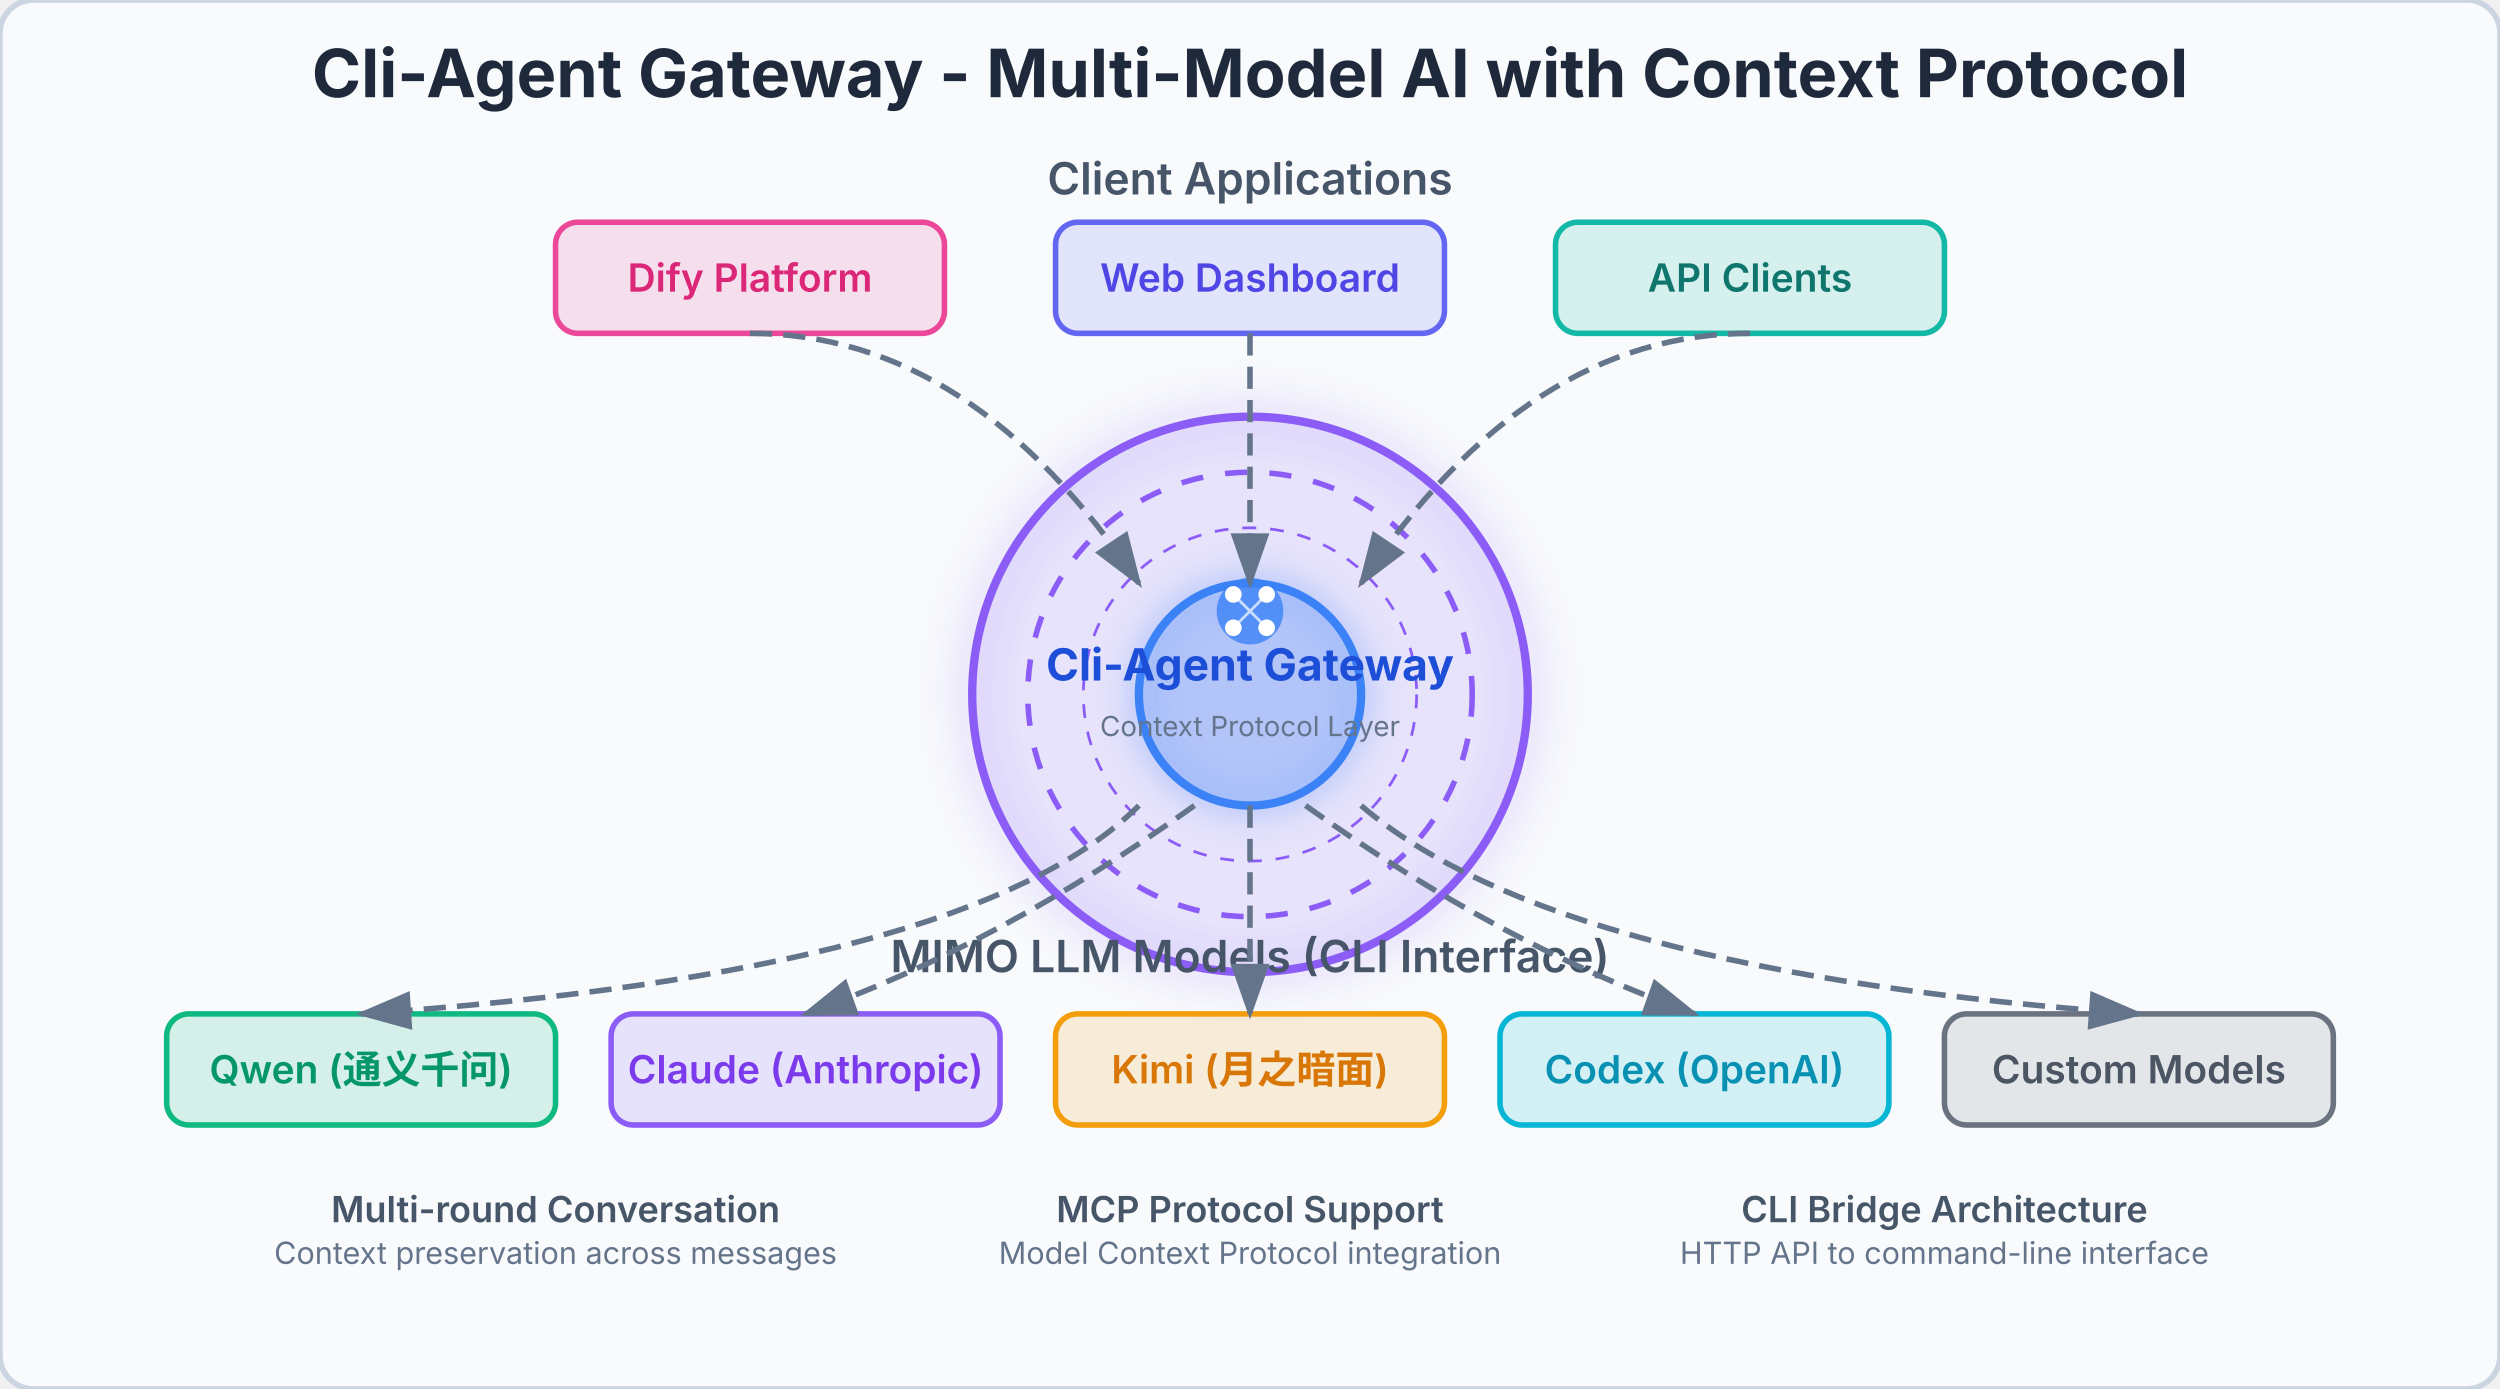
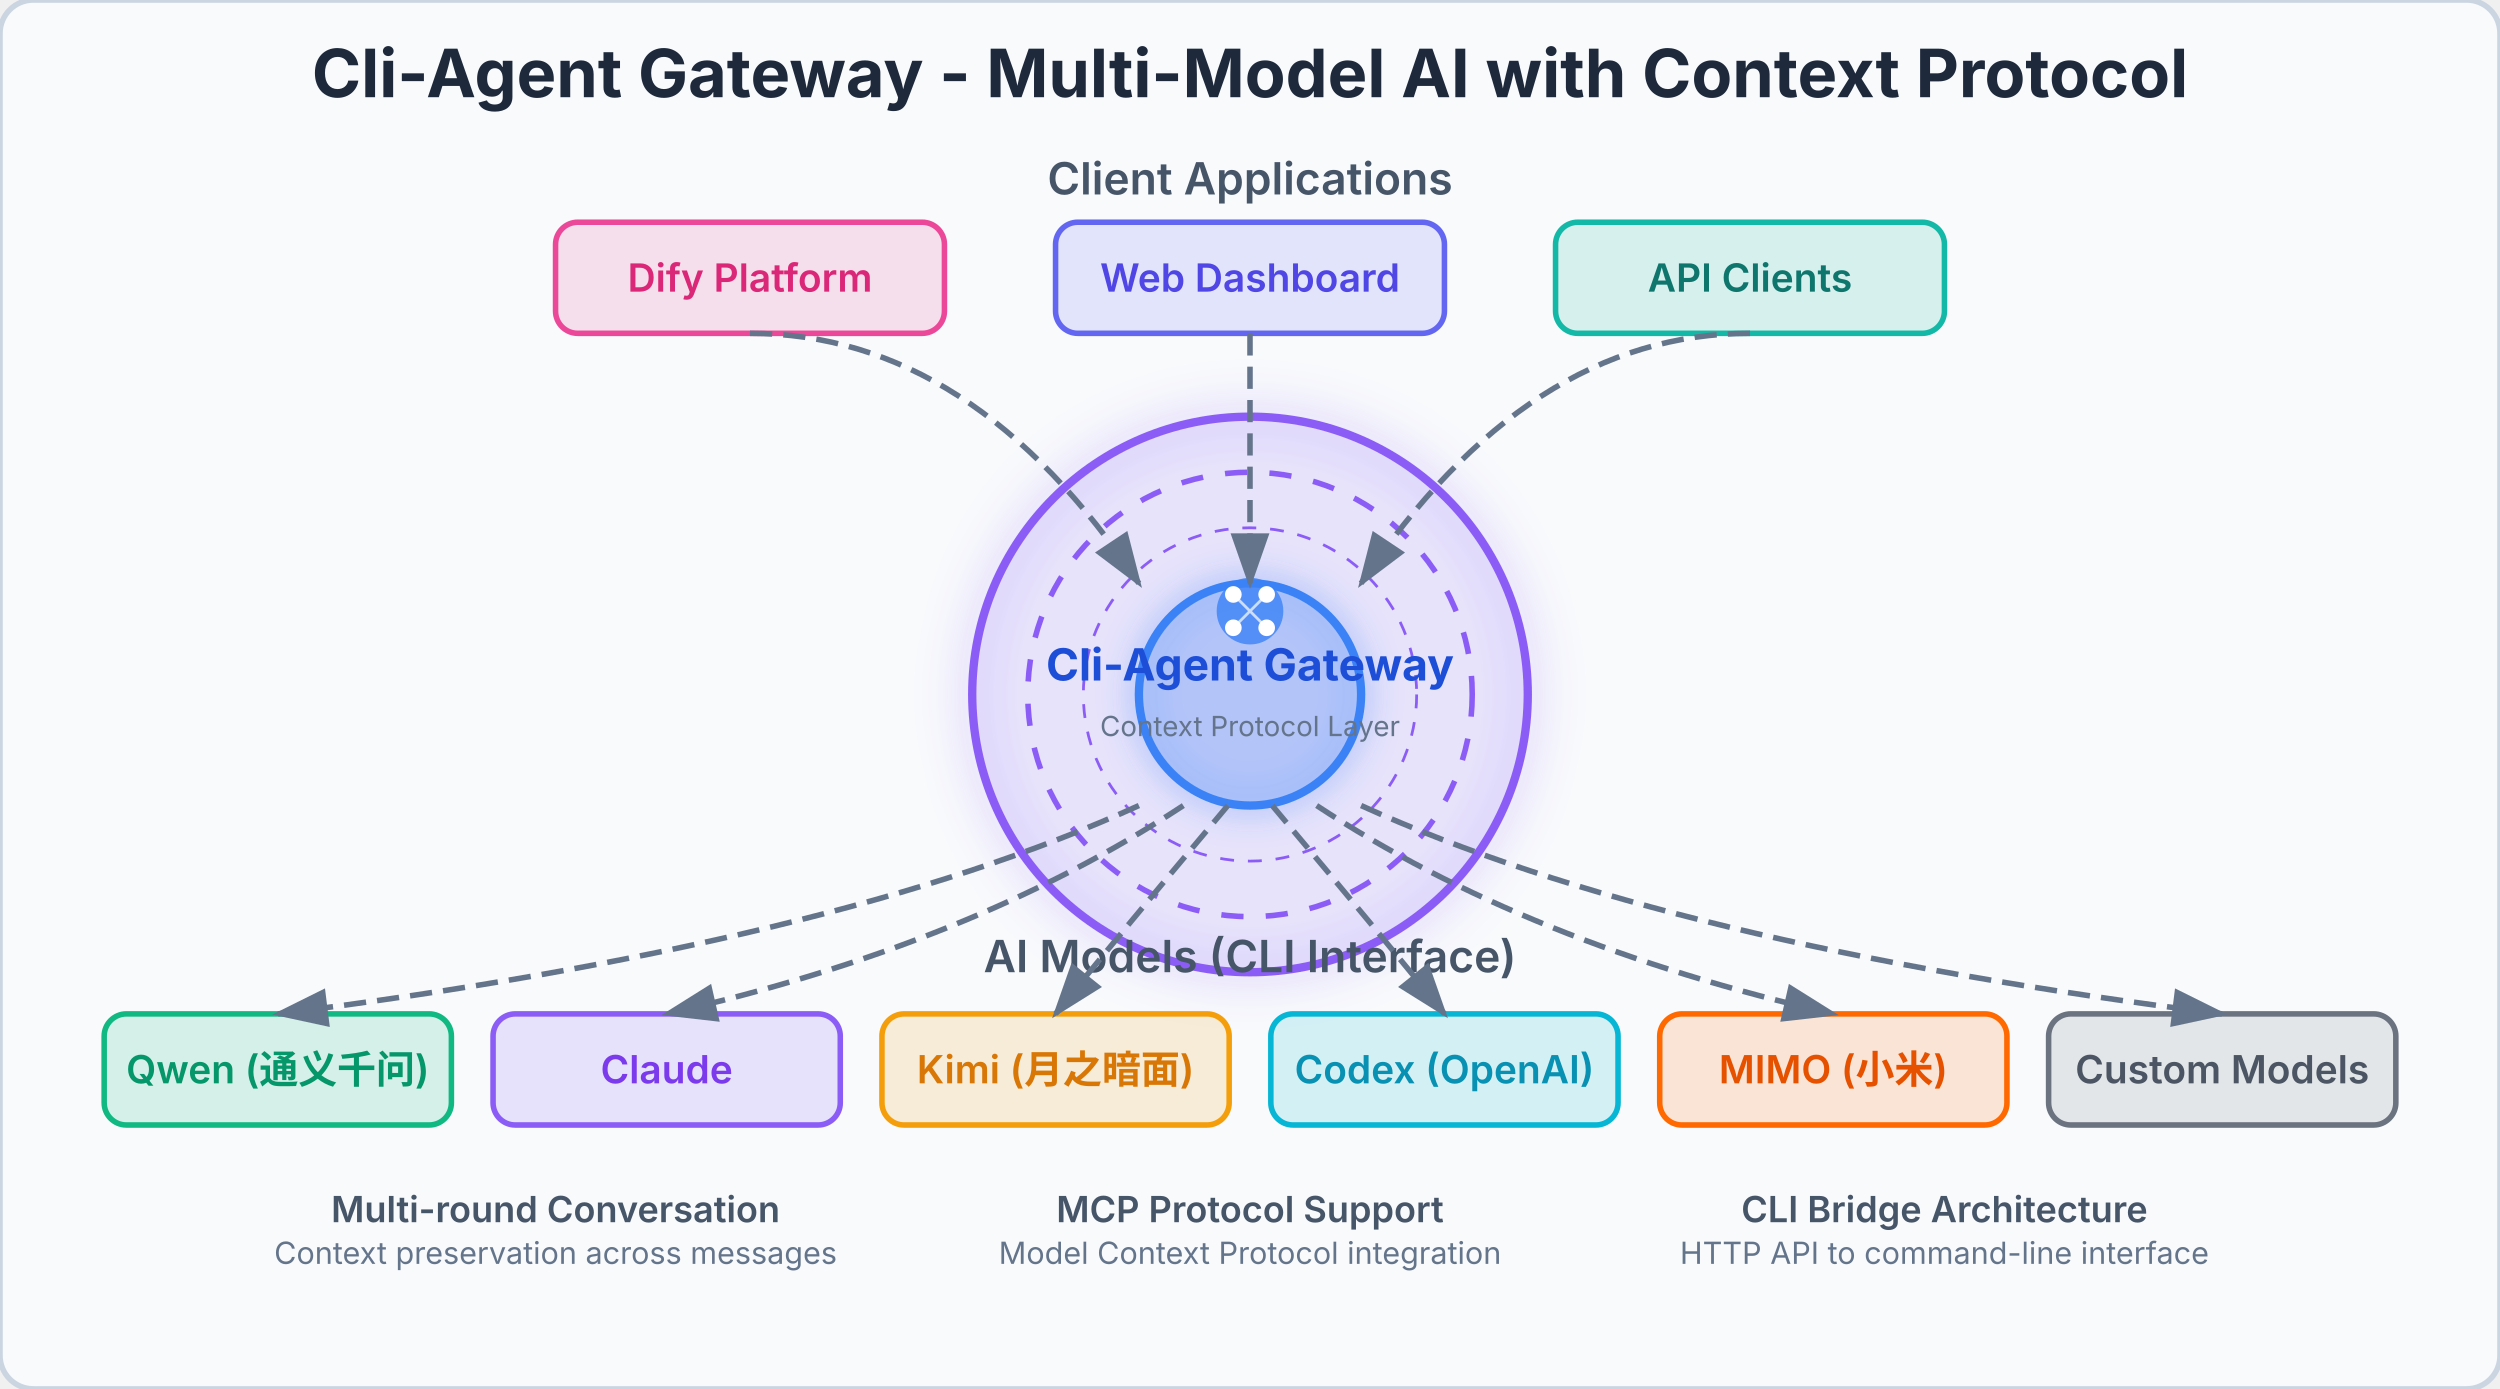
<svg xmlns="http://www.w3.org/2000/svg" viewBox="0 0 900 500" role="img" aria-labelledby="mcpgateway-title">
  <style>
    .flow-line {
      stroke-dasharray: 8,4;
      animation: flow 1.5s linear infinite;
    }

    @keyframes flow {
      to { stroke-dashoffset: -24; }
    }

    .pulse-center {
      transform-origin: 450px 250px;
      animation: pulse 2.5s ease-in-out infinite;
    }

    @keyframes pulse {
      0%, 100% { opacity: 0.8; transform: scale(1); }
      50% { opacity: 1; transform: scale(1.08); }
    }

    .rotate-slow {
      transform-origin: 450px 250px;
      animation: rotate-slow 15s linear infinite;
    }

    .rotate-medium {
      transform-origin: 450px 250px;
      animation: rotate-medium 10s linear infinite;
    }

    @keyframes rotate-slow {
      from { transform: rotate(0deg); }
      to { transform: rotate(360deg); }
    }

    @keyframes rotate-medium {
      from { transform: rotate(0deg); }
      to { transform: rotate(-360deg); }
    }

    .fade-in {
      animation: fade-in 2s ease-out;
    }

    @keyframes fade-in {
      from { opacity: 0; transform: translateY(15px); }
      to { opacity: 1; transform: translateY(0); }
    }

    .glow {
      filter: drop-shadow(0 0 8px rgba(139, 92, 246, 0.6));
      animation: glow-pulse 2.5s ease-in-out infinite;
    }

    @keyframes glow-pulse {
      0%, 100% { filter: drop-shadow(0 0 8px rgba(139, 92, 246, 0.6)); }
      50% { filter: drop-shadow(0 0 16px rgba(139, 92, 246, 0.9)); }
    }

    .mcp-glow {
      filter: drop-shadow(0 0 6px rgba(59, 130, 246, 0.7));
      animation: mcp-pulse 3s ease-in-out infinite;
    }

    @keyframes mcp-pulse {
      0%, 100% { filter: drop-shadow(0 0 6px rgba(59, 130, 246, 0.7)); }
      50% { filter: drop-shadow(0 0 12px rgba(59, 130, 246, 1)); }
    }
  </style>
  <rect width="900" height="500" fill="#f8fafc" stroke="#cbd5e1" stroke-width="2" rx="12" />
  <text x="450" y="35" text-anchor="middle" font-family="Inter, system-ui, sans-serif" font-size="24" font-weight="700" fill="#1e293b">
    Cli-Agent Gateway - Multi-Model AI with Context Protocol
  </text>
  <g class="fade-in">
    <text x="450" y="70" text-anchor="middle" font-family="Inter, system-ui, sans-serif" font-size="16" font-weight="600" fill="#475569">Client Applications</text>
    <rect x="200" y="80" width="140" height="40" rx="8" fill="#ec4899" fill-opacity="0.15" stroke="#ec4899" stroke-width="2" />
    <text x="270" y="105" text-anchor="middle" font-family="Inter, system-ui, sans-serif" font-size="14" font-weight="600" fill="#db2777">Dify Platform</text>
    <rect x="380" y="80" width="140" height="40" rx="8" fill="#6366f1" fill-opacity="0.15" stroke="#6366f1" stroke-width="2" />
    <text x="450" y="105" text-anchor="middle" font-family="Inter, system-ui, sans-serif" font-size="14" font-weight="600" fill="#4f46e5">Web Dashboard</text>
    <rect x="560" y="80" width="140" height="40" rx="8" fill="#14b8a6" fill-opacity="0.15" stroke="#14b8a6" stroke-width="2" />
    <text x="630" y="105" text-anchor="middle" font-family="Inter, system-ui, sans-serif" font-size="14" font-weight="600" fill="#0f766e">API Clients</text>
  </g>
  <g class="pulse-center">
    <circle cx="450" cy="250" r="100" fill="#8b5cf6" fill-opacity="0.1" stroke="#8b5cf6" stroke-width="3" class="glow" />
    <circle cx="450" cy="250" r="80" fill="none" stroke="#8b5cf6" stroke-width="2" stroke-dasharray="8,8" class="rotate-slow" />
    <circle cx="450" cy="250" r="60" fill="none" stroke="#8b5cf6" stroke-width="1" stroke-dasharray="5,5" class="rotate-medium" />
    <circle cx="450" cy="250" r="40" fill="#3b82f6" fill-opacity="0.2" stroke="#3b82f6" stroke-width="3" class="mcp-glow" />
    <text x="450" y="245" text-anchor="middle" font-family="Inter, system-ui, sans-serif" font-size="16" font-weight="700" fill="#1d4ed8">Cli-Agent Gateway</text>
    <text x="450" y="265" text-anchor="middle" font-family="Inter, system-ui, sans-serif" font-size="10" fill="#64748b">Context Protocol Layer</text>
    <g transform="translate(450, 220)">
      <circle cx="0" cy="0" r="12" fill="#3b82f6" opacity="0.8" />
      <circle cx="-6" cy="-6" r="3" fill="white" />
      <circle cx="6" cy="-6" r="3" fill="white" />
      <circle cx="-6" cy="6" r="3" fill="white" />
      <circle cx="6" cy="6" r="3" fill="white" />
      <path d="M-6,-6 L6,6 M6,-6 L-6,6" stroke="white" stroke-width="1" opacity="0.7" />
    </g>
  </g>
  <g class="fade-in">
-     <text x="450" y="350" text-anchor="middle" font-family="Inter, system-ui, sans-serif" font-size="16" font-weight="600" fill="#475569">MIMO LLM Models (CLI Interface)</text>
-     <rect x="60" y="365" width="140" height="40" rx="8" fill="#10b981" fill-opacity="0.15" stroke="#10b981" stroke-width="2" />
-     <text x="130" y="390" text-anchor="middle" font-family="Inter, system-ui, sans-serif" font-size="14" font-weight="600" fill="#059669">Qwen (通义千问)</text>
-     <rect x="220" y="365" width="140" height="40" rx="8" fill="#8b5cf6" fill-opacity="0.15" stroke="#8b5cf6" stroke-width="2" />
-     <text x="290" y="390" text-anchor="middle" font-family="Inter, system-ui, sans-serif" font-size="14" font-weight="600" fill="#7c3aed">Claude (Anthropic)</text>
-     <rect x="380" y="365" width="140" height="40" rx="8" fill="#f59e0b" fill-opacity="0.15" stroke="#f59e0b" stroke-width="2" />
-     <text x="450" y="390" text-anchor="middle" font-family="Inter, system-ui, sans-serif" font-size="14" font-weight="600" fill="#d97706">Kimi (月之暗面)</text>
-     <rect x="540" y="365" width="140" height="40" rx="8" fill="#06b6d4" fill-opacity="0.15" stroke="#06b6d4" stroke-width="2" />
-     <text x="610" y="390" text-anchor="middle" font-family="Inter, system-ui, sans-serif" font-size="14" font-weight="600" fill="#0891b2">Codex (OpenAI)</text>
-     <rect x="700" y="365" width="140" height="40" rx="8" fill="#6b7280" fill-opacity="0.15" stroke="#6b7280" stroke-width="2" />
-     <text x="770" y="390" text-anchor="middle" font-family="Inter, system-ui, sans-serif" font-size="14" font-weight="600" fill="#4b5563">Custom Models</text>
+     <text x="450" y="350" text-anchor="middle" font-family="Inter, system-ui, sans-serif" font-size="16" font-weight="600" fill="#475569">AI Models (CLI Interface)</text>
+     <rect x="37.5" y="365" width="125" height="40" rx="8" fill="#10b981" fill-opacity="0.15" stroke="#10b981" stroke-width="2" />
+     <text x="100" y="390" text-anchor="middle" font-family="Inter, system-ui, sans-serif" font-size="14" font-weight="600" fill="#059669">Qwen (通义千问)</text>
+     <rect x="177.5" y="365" width="125" height="40" rx="8" fill="#8b5cf6" fill-opacity="0.15" stroke="#8b5cf6" stroke-width="2" />
+     <text x="240" y="390" text-anchor="middle" font-family="Inter, system-ui, sans-serif" font-size="14" font-weight="600" fill="#7c3aed">Claude</text>
+     <rect x="317.5" y="365" width="125" height="40" rx="8" fill="#f59e0b" fill-opacity="0.15" stroke="#f59e0b" stroke-width="2" />
+     <text x="380" y="390" text-anchor="middle" font-family="Inter, system-ui, sans-serif" font-size="14" font-weight="600" fill="#d97706">Kimi (月之暗面)</text>
+     <rect x="457.5" y="365" width="125" height="40" rx="8" fill="#06b6d4" fill-opacity="0.15" stroke="#06b6d4" stroke-width="2" />
+     <text x="520" y="390" text-anchor="middle" font-family="Inter, system-ui, sans-serif" font-size="14" font-weight="600" fill="#0891b2">Codex (OpenAI)</text>
+     <rect x="597.5" y="365" width="125" height="40" rx="8" fill="#FF6900" fill-opacity="0.15" stroke="#FF6900" stroke-width="2" />
+     <text x="660" y="390" text-anchor="middle" font-family="Inter, system-ui, sans-serif" font-size="14" font-weight="600" fill="#e65100">MIMO (小米)</text>
+     <rect x="737.5" y="365" width="125" height="40" rx="8" fill="#6b7280" fill-opacity="0.15" stroke="#6b7280" stroke-width="2" />
+     <text x="800" y="390" text-anchor="middle" font-family="Inter, system-ui, sans-serif" font-size="14" font-weight="600" fill="#4b5563">Custom Models</text>
  </g>
  <defs>
    <marker id="arrowhead" markerWidth="10" markerHeight="7" refX="9" refY="3.5" orient="auto">
      <polygon points="0 0, 10 3.5, 0 7" fill="#64748b" />
    </marker>
  </defs>
  <path d="M270 120 Q350 120 410 210" fill="none" stroke="#64748b" stroke-width="2" marker-end="url(#arrowhead)" class="flow-line" />
  <path d="M450 120 Q450 150 450 210" fill="none" stroke="#64748b" stroke-width="2" marker-end="url(#arrowhead)" class="flow-line" />
  <path d="M630 120 Q550 120 490 210" fill="none" stroke="#64748b" stroke-width="2" marker-end="url(#arrowhead)" class="flow-line" />
-   <path d="M410 290 Q350 350 130 365" fill="none" stroke="#64748b" stroke-width="2" marker-end="url(#arrowhead)" class="flow-line" />
-   <path d="M430 290 Q360 340 290 365" fill="none" stroke="#64748b" stroke-width="2" marker-end="url(#arrowhead)" class="flow-line" />
-   <path d="M450 290 Q450 330 450 365" fill="none" stroke="#64748b" stroke-width="2" marker-end="url(#arrowhead)" class="flow-line" />
-   <path d="M470 290 Q540 340 610 365" fill="none" stroke="#64748b" stroke-width="2" marker-end="url(#arrowhead)" class="flow-line" />
-   <path d="M490 290 Q560 350 770 365" fill="none" stroke="#64748b" stroke-width="2" marker-end="url(#arrowhead)" class="flow-line" />
+   <path d="M410 290 Q300 340 100 365" fill="none" stroke="#64748b" stroke-width="2" marker-end="url(#arrowhead)" class="flow-line" />
+   <path d="M426 290 Q350 340 240 365" fill="none" stroke="#64748b" stroke-width="2" marker-end="url(#arrowhead)" class="flow-line" />
+   <path d="M442 290 Q400 340 380 365" fill="none" stroke="#64748b" stroke-width="2" marker-end="url(#arrowhead)" class="flow-line" />
+   <path d="M458 290 Q500 340 520 365" fill="none" stroke="#64748b" stroke-width="2" marker-end="url(#arrowhead)" class="flow-line" />
+   <path d="M474 290 Q550 340 660 365" fill="none" stroke="#64748b" stroke-width="2" marker-end="url(#arrowhead)" class="flow-line" />
+   <path d="M490 290 Q600 340 800 365" fill="none" stroke="#64748b" stroke-width="2" marker-end="url(#arrowhead)" class="flow-line" />
  <g class="fade-in">
    <text x="200" y="440" text-anchor="middle" font-family="Inter, system-ui, sans-serif" font-size="13" font-weight="600" fill="#475569">Multi-round Conversation</text>
    <text x="200" y="455" text-anchor="middle" font-family="Inter, system-ui, sans-serif" font-size="11" fill="#64748b">Context preservation across messages</text>
    <text x="450" y="440" text-anchor="middle" font-family="Inter, system-ui, sans-serif" font-size="13" font-weight="600" fill="#475569">MCP Protocol Support</text>
    <text x="450" y="455" text-anchor="middle" font-family="Inter, system-ui, sans-serif" font-size="11" fill="#64748b">Model Context Protocol integration</text>
    <text x="700" y="440" text-anchor="middle" font-family="Inter, system-ui, sans-serif" font-size="13" font-weight="600" fill="#475569">CLI Bridge Architecture</text>
    <text x="700" y="455" text-anchor="middle" font-family="Inter, system-ui, sans-serif" font-size="11" fill="#64748b">HTTP API to command-line interface</text>
  </g>
</svg>
